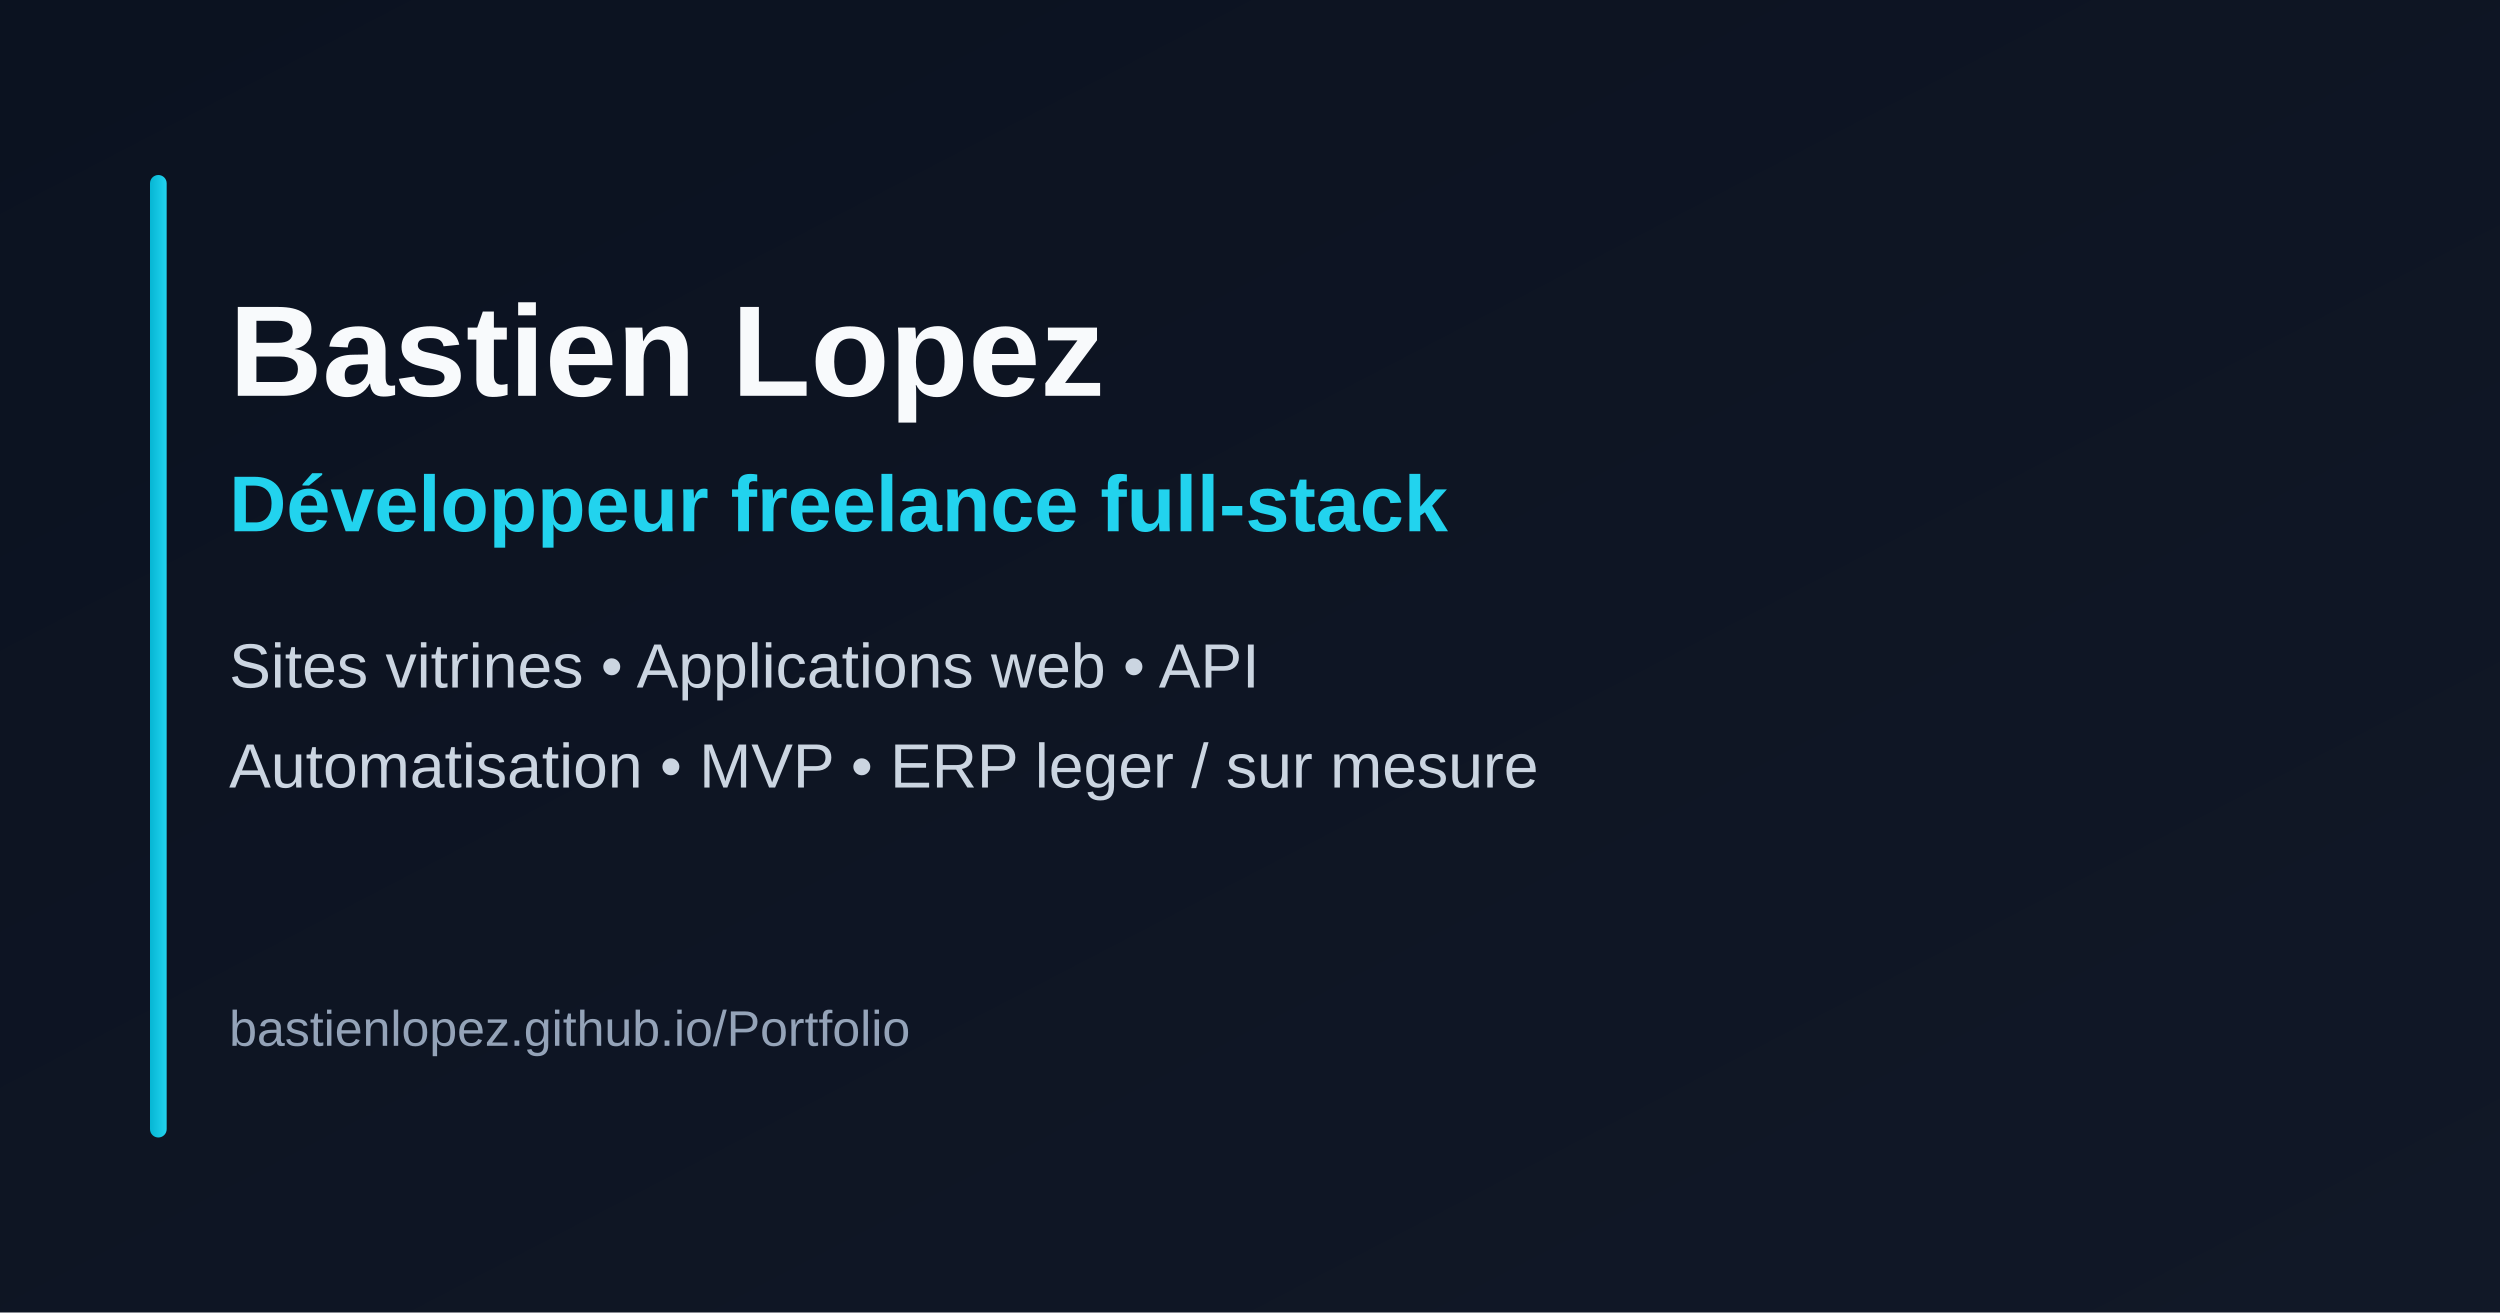
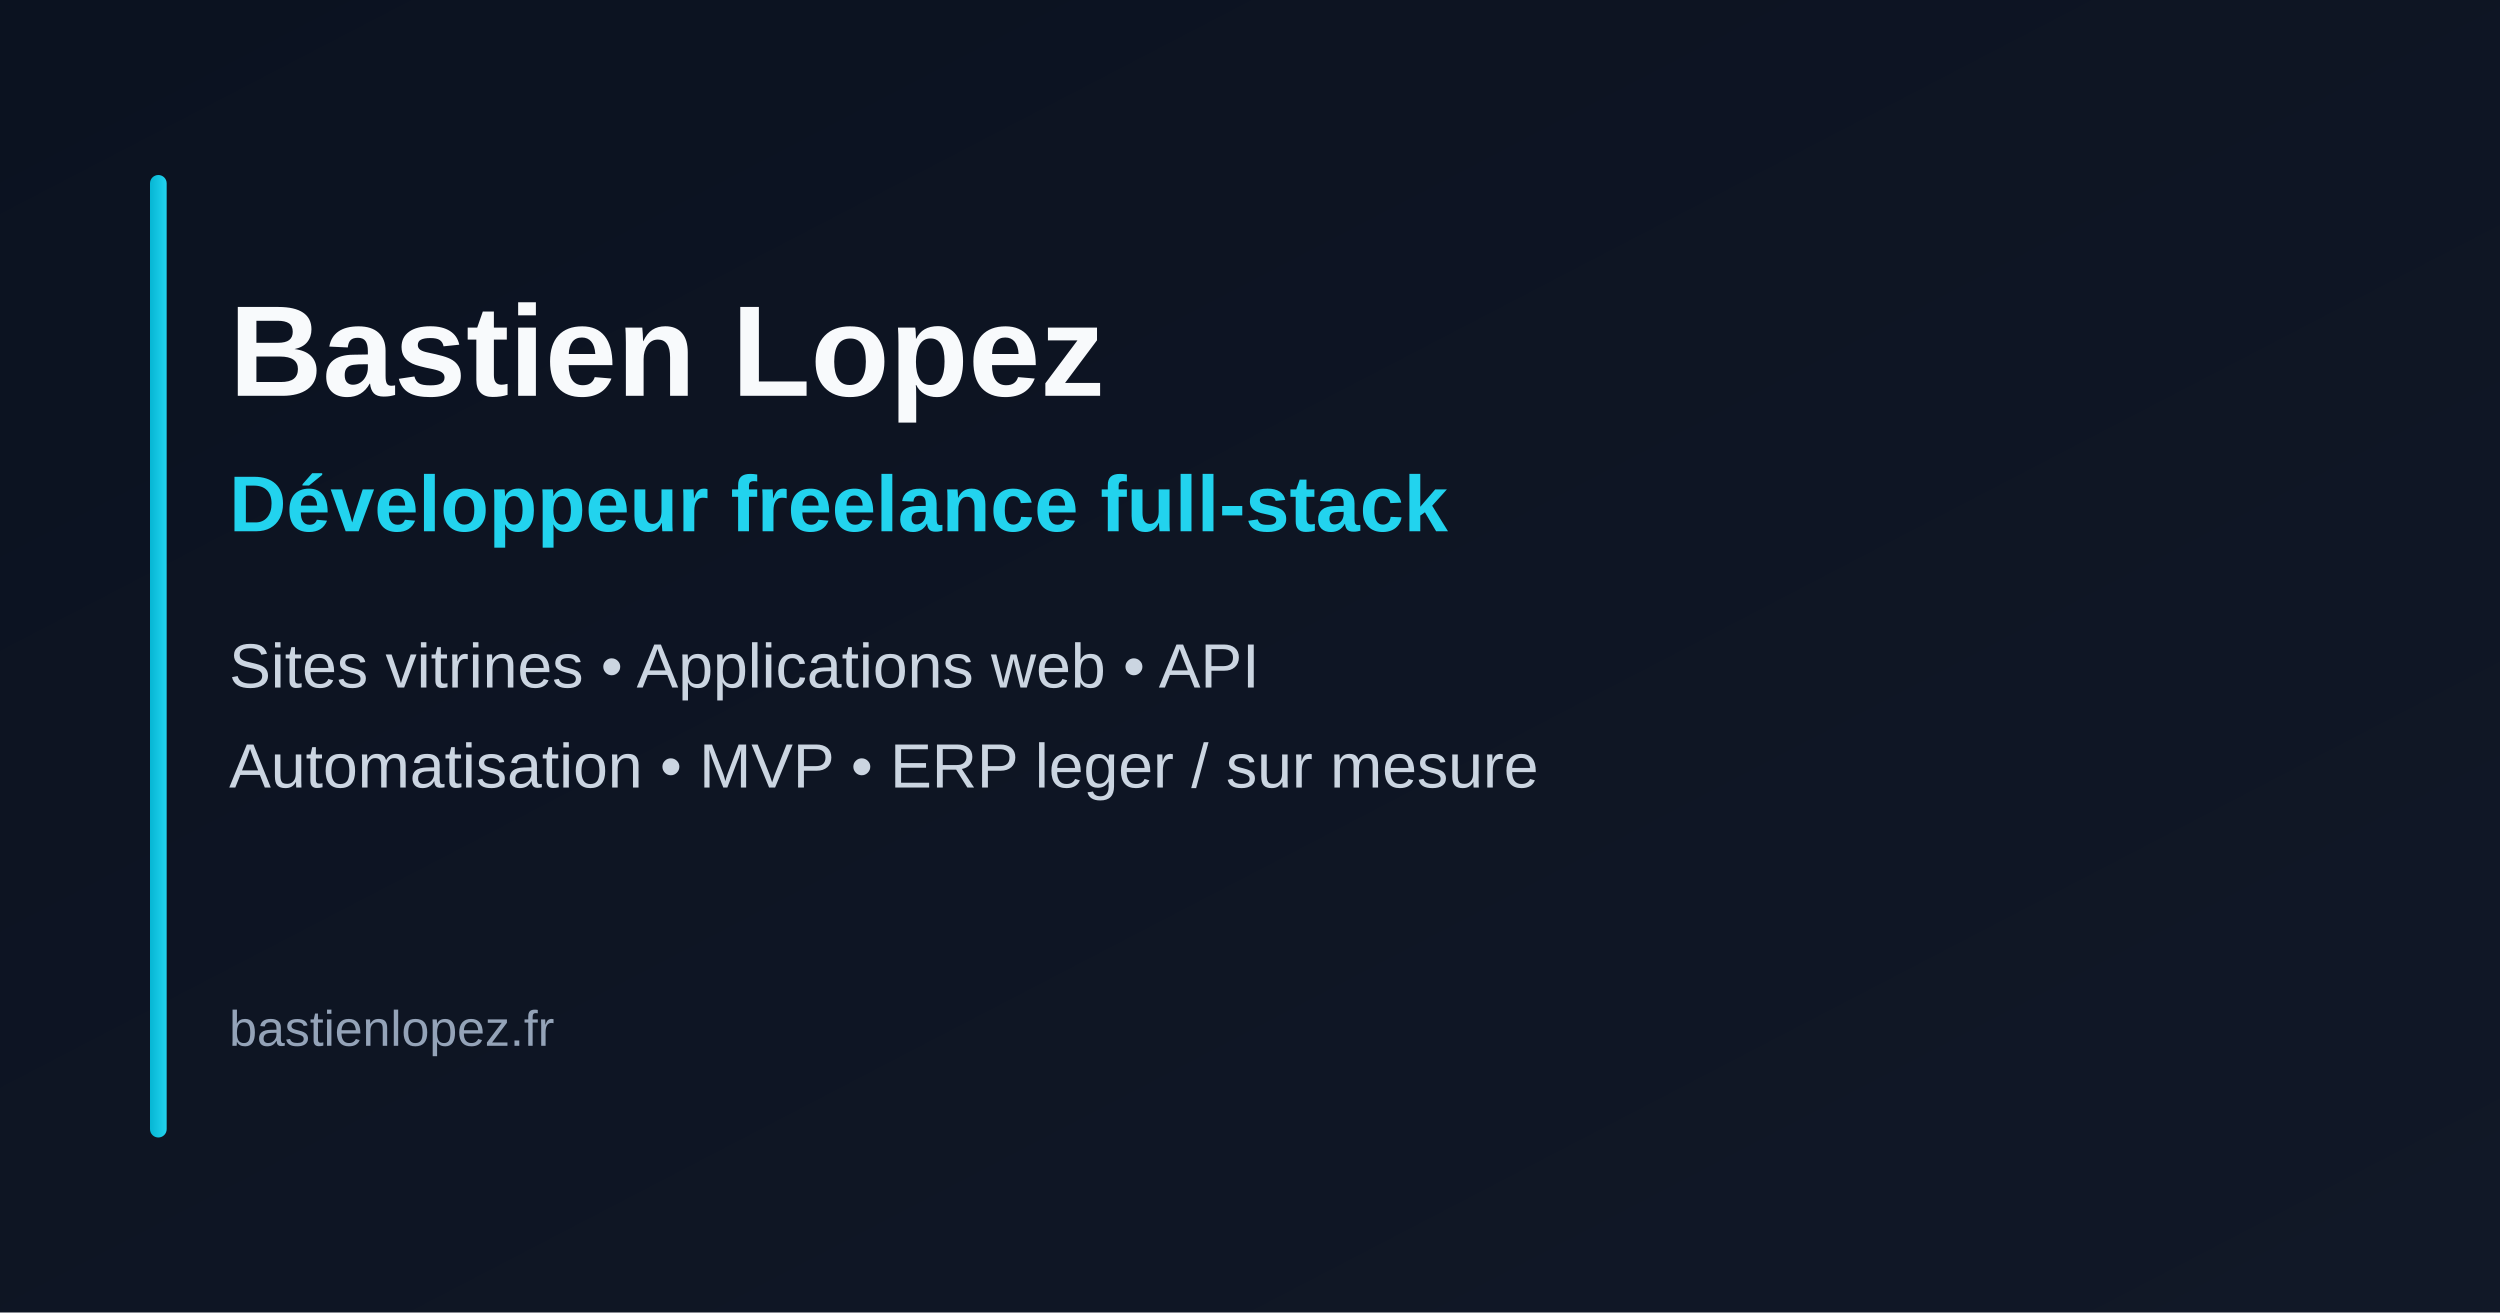
<svg xmlns="http://www.w3.org/2000/svg" width="1200" height="630" viewBox="0 0 1200 630" role="img" aria-label="Portfolio Bastien Lopez">
  <defs>
    <linearGradient id="bg" x1="0" y1="0" x2="1" y2="1">
      <stop offset="0%" stop-color="#0b1220" />
      <stop offset="100%" stop-color="#111827" />
    </linearGradient>
    <linearGradient id="line" x1="0" y1="0" x2="1" y2="0">
      <stop offset="0%" stop-color="#06b6d4" />
      <stop offset="100%" stop-color="#22d3ee" />
    </linearGradient>
  </defs>
  <rect width="1200" height="630" fill="url(#bg)" />
  <rect x="72" y="84" width="8" height="462" rx="4" fill="url(#line)" />
  <text x="110" y="190" fill="#f8fafc" font-size="62" font-family="Segoe UI, Arial, sans-serif" font-weight="700">
    Bastien Lopez
  </text>
  <text x="110" y="255" fill="#22d3ee" font-size="38" font-family="Segoe UI, Arial, sans-serif" font-weight="600">
    Développeur freelance full-stack
  </text>
  <text x="110" y="330" fill="#cbd5e1" font-size="30" font-family="Segoe UI, Arial, sans-serif">
    Sites vitrines • Applications web • API
  </text>
  <text x="110" y="378" fill="#cbd5e1" font-size="30" font-family="Segoe UI, Arial, sans-serif">
    Automatisation • MVP • ERP leger / sur mesure
  </text>
  <text x="110" y="502" fill="#94a3b8" font-size="24" font-family="Segoe UI, Arial, sans-serif">
-     bastienlopez.github.io/Portfolio
+     bastienlopez.fr
  </text>
</svg>
